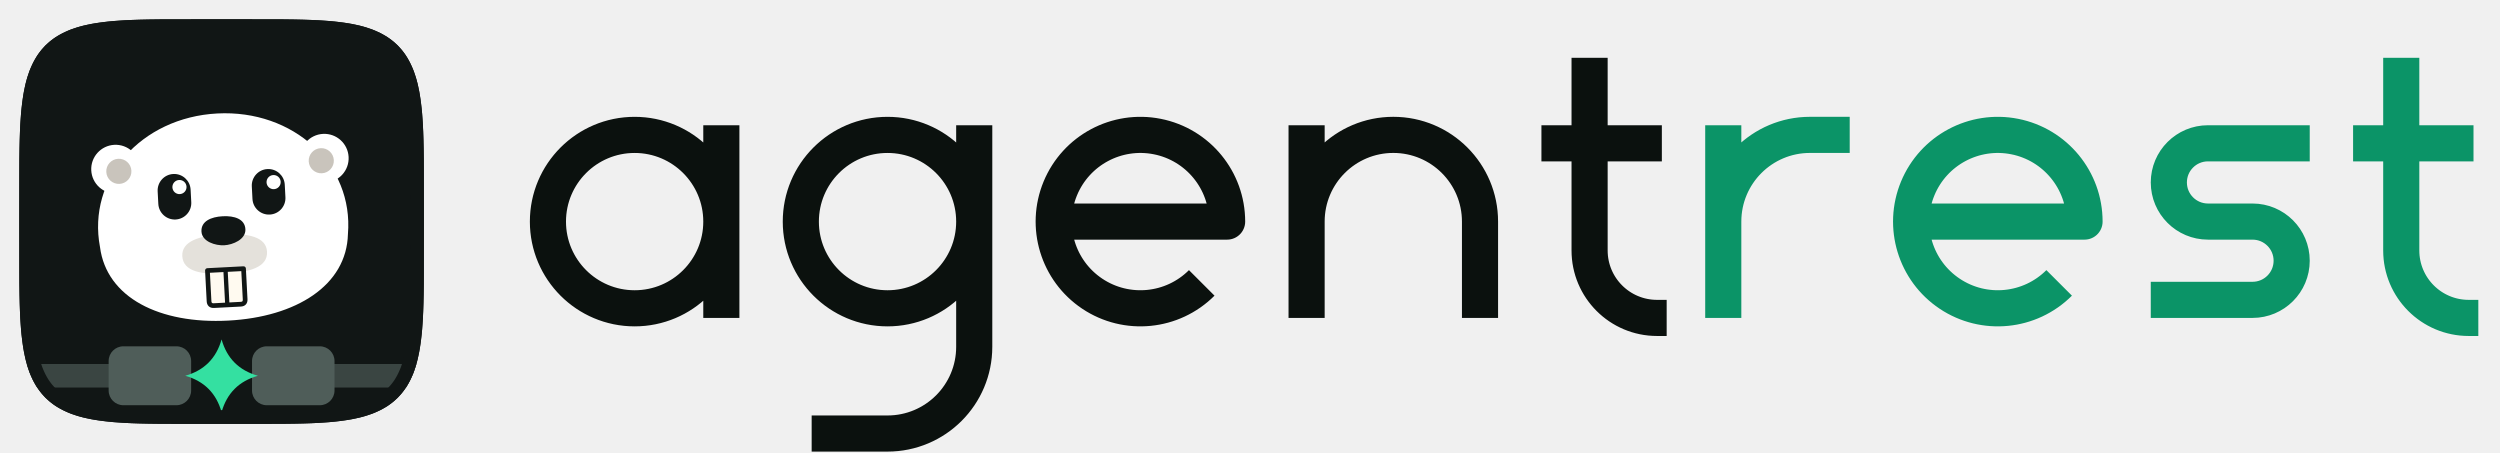
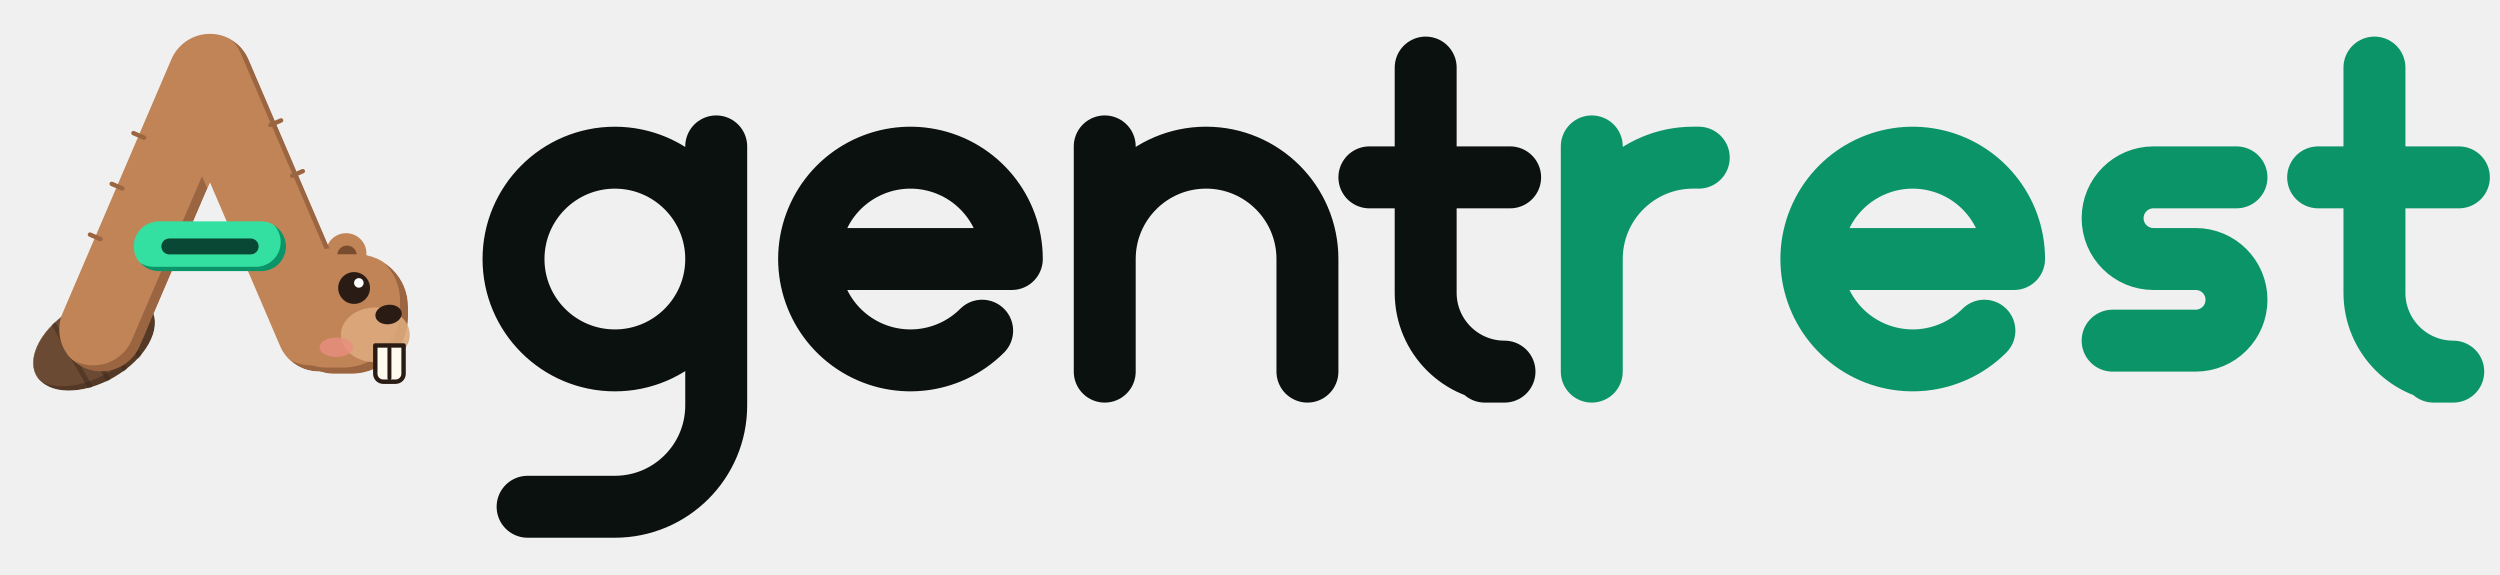
- <svg xmlns="http://www.w3.org/2000/svg" width="519" height="94" viewBox="0 0 519 94" role="img" aria-label="AgentREST">
-   <svg x="4" y="4" width="84" height="84" viewBox="100 100 824 824">
-     <defs>
-       <clipPath id="ar-m">
-         <path d="M924.0 512.0 L923.9 608.0 L923.8 638.6 L923.5 660.9 L923.1 679.0 L922.6 694.5 L922.0 708.2 L921.2 720.5 L920.4 731.8 L919.4 742.2 L918.3 751.9 L917.1 761.0 L915.8 769.6 L914.4 777.6 L912.8 785.3 L911.2 792.6 L909.4 799.5 L907.5 806.1 L905.4 812.4 L903.3 818.5 L901.0 824.2 L898.5 829.8 L896.0 835.1 L893.3 840.2 L890.5 845.1 L887.6 849.8 L884.5 854.3 L881.2 858.7 L877.9 862.8 L874.3 866.8 L870.7 870.7 L866.8 874.3 L862.8 877.9 L858.7 881.2 L854.3 884.5 L849.8 887.6 L845.1 890.5 L840.2 893.3 L835.1 896.0 L829.8 898.5 L824.2 901.0 L818.5 903.3 L812.4 905.4 L806.1 907.5 L799.5 909.4 L792.6 911.2 L785.3 912.8 L777.6 914.4 L769.6 915.8 L761.0 917.1 L751.9 918.3 L742.2 919.4 L731.8 920.4 L720.5 921.2 L708.2 922.0 L694.5 922.6 L679.0 923.1 L660.9 923.5 L638.6 923.8 L608.0 923.9 L512.0 924.0 L416.0 923.9 L385.4 923.8 L363.1 923.5 L345.0 923.1 L329.5 922.6 L315.8 922.0 L303.5 921.2 L292.2 920.4 L281.8 919.4 L272.1 918.3 L263.0 917.1 L254.4 915.8 L246.4 914.4 L238.7 912.8 L231.4 911.2 L224.5 909.4 L217.9 907.5 L211.6 905.4 L205.5 903.3 L199.8 901.0 L194.2 898.5 L188.9 896.0 L183.8 893.3 L178.9 890.5 L174.2 887.6 L169.7 884.5 L165.3 881.2 L161.2 877.9 L157.2 874.3 L153.3 870.7 L149.7 866.8 L146.1 862.8 L142.8 858.7 L139.5 854.3 L136.4 849.8 L133.5 845.1 L130.7 840.2 L128.0 835.1 L125.5 829.8 L123.0 824.2 L120.7 818.5 L118.6 812.4 L116.5 806.1 L114.6 799.5 L112.8 792.6 L111.2 785.3 L109.6 777.6 L108.2 769.6 L106.9 761.0 L105.7 751.9 L104.6 742.2 L103.6 731.8 L102.8 720.5 L102.0 708.2 L101.4 694.5 L100.9 679.0 L100.5 660.9 L100.2 638.6 L100.1 608.0 L100.0 512.0 L100.1 416.0 L100.2 385.4 L100.5 363.1 L100.9 345.0 L101.4 329.5 L102.0 315.8 L102.8 303.5 L103.6 292.2 L104.6 281.8 L105.7 272.1 L106.9 263.0 L108.2 254.4 L109.6 246.4 L111.2 238.7 L112.8 231.4 L114.6 224.5 L116.5 217.9 L118.6 211.6 L120.7 205.5 L123.0 199.8 L125.5 194.2 L128.0 188.9 L130.7 183.8 L133.5 178.9 L136.4 174.2 L139.5 169.7 L142.8 165.3 L146.1 161.2 L149.7 157.2 L153.3 153.3 L157.2 149.7 L161.2 146.1 L165.3 142.8 L169.7 139.5 L174.2 136.4 L178.9 133.5 L183.8 130.7 L188.9 128.0 L194.2 125.5 L199.8 123.0 L205.5 120.7 L211.6 118.6 L217.9 116.5 L224.5 114.6 L231.4 112.8 L238.7 111.2 L246.4 109.6 L254.4 108.2 L263.0 106.9 L272.1 105.7 L281.8 104.6 L292.2 103.6 L303.5 102.8 L315.8 102.0 L329.5 101.4 L345.0 100.9 L363.1 100.5 L385.4 100.2 L416.0 100.1 L512.0 100.0 L608.0 100.1 L638.6 100.2 L660.9 100.5 L679.0 100.9 L694.5 101.4 L708.2 102.0 L720.5 102.8 L731.8 103.6 L742.2 104.6 L751.9 105.7 L761.0 106.9 L769.6 108.2 L777.6 109.6 L785.3 111.2 L792.6 112.8 L799.5 114.6 L806.1 116.5 L812.4 118.6 L818.5 120.7 L824.2 123.0 L829.8 125.5 L835.1 128.0 L840.2 130.7 L845.1 133.5 L849.8 136.4 L854.3 139.5 L858.7 142.8 L862.8 146.1 L866.8 149.7 L870.7 153.3 L874.3 157.2 L877.9 161.2 L881.2 165.3 L884.5 169.7 L887.6 174.2 L890.5 178.9 L893.3 183.8 L896.0 188.9 L898.5 194.2 L901.0 199.8 L903.3 205.5 L905.4 211.6 L907.5 217.9 L909.4 224.5 L911.2 231.4 L912.8 238.7 L914.4 246.4 L915.8 254.4 L917.1 263.0 L918.3 272.1 L919.4 281.8 L920.4 292.2 L921.2 303.5 L922.0 315.8 L922.6 329.5 L923.1 345.0 L923.5 363.1 L923.8 385.4 L923.9 416.0 Z" />
-       </clipPath>
-     </defs>
-     <path d="M924.0 512.0 L923.9 608.0 L923.8 638.6 L923.5 660.9 L923.1 679.0 L922.6 694.5 L922.0 708.2 L921.2 720.5 L920.4 731.8 L919.4 742.2 L918.3 751.9 L917.1 761.0 L915.8 769.6 L914.4 777.6 L912.8 785.3 L911.2 792.6 L909.4 799.5 L907.5 806.1 L905.4 812.4 L903.3 818.5 L901.0 824.2 L898.5 829.8 L896.0 835.1 L893.3 840.2 L890.5 845.1 L887.6 849.8 L884.5 854.3 L881.2 858.7 L877.9 862.8 L874.3 866.8 L870.7 870.7 L866.8 874.3 L862.8 877.9 L858.7 881.2 L854.3 884.5 L849.8 887.6 L845.1 890.5 L840.2 893.3 L835.1 896.0 L829.8 898.5 L824.2 901.0 L818.5 903.3 L812.4 905.4 L806.1 907.5 L799.5 909.4 L792.6 911.2 L785.3 912.8 L777.6 914.4 L769.6 915.8 L761.0 917.1 L751.9 918.3 L742.2 919.4 L731.8 920.4 L720.5 921.2 L708.2 922.0 L694.5 922.6 L679.0 923.1 L660.9 923.5 L638.6 923.8 L608.0 923.9 L512.0 924.0 L416.0 923.9 L385.4 923.8 L363.1 923.5 L345.0 923.1 L329.5 922.6 L315.8 922.0 L303.5 921.2 L292.2 920.4 L281.8 919.4 L272.1 918.3 L263.0 917.1 L254.4 915.8 L246.4 914.4 L238.7 912.8 L231.4 911.2 L224.5 909.4 L217.9 907.5 L211.6 905.4 L205.5 903.3 L199.8 901.0 L194.2 898.5 L188.9 896.0 L183.8 893.3 L178.9 890.5 L174.2 887.6 L169.7 884.5 L165.3 881.2 L161.2 877.9 L157.2 874.3 L153.3 870.7 L149.7 866.8 L146.1 862.8 L142.8 858.7 L139.5 854.3 L136.4 849.8 L133.5 845.1 L130.7 840.2 L128.0 835.1 L125.5 829.8 L123.0 824.2 L120.7 818.5 L118.6 812.4 L116.5 806.1 L114.6 799.5 L112.8 792.6 L111.2 785.3 L109.6 777.6 L108.2 769.6 L106.9 761.0 L105.7 751.9 L104.6 742.2 L103.6 731.8 L102.8 720.5 L102.0 708.2 L101.4 694.5 L100.9 679.0 L100.5 660.9 L100.2 638.6 L100.1 608.0 L100.0 512.0 L100.1 416.0 L100.2 385.4 L100.5 363.1 L100.9 345.0 L101.4 329.5 L102.0 315.8 L102.8 303.5 L103.6 292.2 L104.6 281.8 L105.7 272.1 L106.9 263.0 L108.2 254.4 L109.6 246.4 L111.2 238.7 L112.8 231.4 L114.6 224.5 L116.5 217.9 L118.6 211.6 L120.7 205.5 L123.0 199.8 L125.5 194.2 L128.0 188.9 L130.7 183.8 L133.5 178.9 L136.4 174.2 L139.5 169.7 L142.8 165.3 L146.1 161.2 L149.7 157.2 L153.3 153.3 L157.2 149.7 L161.2 146.1 L165.3 142.8 L169.7 139.5 L174.2 136.4 L178.9 133.5 L183.8 130.7 L188.9 128.0 L194.2 125.5 L199.8 123.0 L205.5 120.7 L211.6 118.6 L217.9 116.5 L224.5 114.6 L231.4 112.8 L238.7 111.2 L246.4 109.6 L254.4 108.2 L263.0 106.9 L272.1 105.7 L281.8 104.6 L292.2 103.6 L303.5 102.8 L315.8 102.0 L329.5 101.4 L345.0 100.9 L363.1 100.5 L385.4 100.2 L416.0 100.1 L512.0 100.0 L608.0 100.1 L638.6 100.2 L660.9 100.5 L679.0 100.9 L694.5 101.4 L708.2 102.0 L720.5 102.8 L731.8 103.6 L742.2 104.6 L751.9 105.7 L761.0 106.9 L769.6 108.2 L777.6 109.6 L785.3 111.2 L792.6 112.8 L799.5 114.6 L806.1 116.5 L812.4 118.6 L818.5 120.7 L824.2 123.0 L829.8 125.5 L835.1 128.0 L840.2 130.7 L845.1 133.5 L849.8 136.4 L854.3 139.5 L858.7 142.8 L862.8 146.1 L866.8 149.7 L870.7 153.3 L874.3 157.2 L877.9 161.2 L881.2 165.3 L884.5 169.7 L887.6 174.2 L890.5 178.9 L893.3 183.8 L896.0 188.9 L898.5 194.2 L901.0 199.8 L903.3 205.5 L905.4 211.6 L907.5 217.9 L909.4 224.5 L911.2 231.4 L912.8 238.7 L914.4 246.4 L915.8 254.4 L917.1 263.0 L918.3 272.1 L919.4 281.8 L920.4 292.2 L921.2 303.5 L922.0 315.8 L922.6 329.5 L923.1 345.0 L923.5 363.1 L923.8 385.4 L923.9 416.0 Z" fill="#111615" />
-     <g clip-path="url(#ar-m)">
-       <g transform="translate(512 458) rotate(-3) scale(0.8) translate(-512 -600)">
-         <g fill="#fff">
-           <circle cx="246" cy="520" r="62" />
-           <circle cx="778" cy="520" r="62" />
-           <path d="M 196 716 C 172 540 318 392 512 392 C 706 392 852 540 828 716 C 818 846 686 920 512 920 C 338 920 206 846 196 716 Z" />
-         </g>
-         <circle cx="254" cy="526" r="32" fill="#c9c4bc" />
-         <circle cx="770" cy="526" r="32" fill="#c9c4bc" />
-         <rect x="350" y="540" width="84" height="116" rx="42" fill="#111615" />
-         <circle cx="406" cy="574" r="18" fill="#fff" />
-         <rect x="590" y="540" width="84" height="116" rx="42" fill="#111615" />
-         <circle cx="646" cy="574" r="18" fill="#fff" />
-         <path d="M 404 750 C 404 712 450 700 512 700 C 574 700 620 712 620 750 C 620 790 572 800 512 800 C 452 800 404 790 404 750 Z" fill="#e4e1db" />
-         <path d="M 456 690 C 456 664 482 654 512 654 C 542 654 568 664 568 690 C 568 716 534 728 512 728 C 490 728 456 716 456 690 Z" fill="#111615" />
-         <path d="M 466 790 L 558 790 L 558 868 Q 558 880 546 880 L 478 880 Q 466 880 466 868 Z" fill="#fffaf0" stroke="#111615" stroke-width="12" stroke-linejoin="round" />
-         <path d="M 512 792 L 512 878" stroke="#111615" stroke-width="11" />
+ <svg xmlns="http://www.w3.org/2000/svg" width="444" height="102" viewBox="0 -6 444 102" role="img" aria-label="AgentREST">
+   <g transform="translate(-2.9 -13.1) scale(0.0785)">
+     <mask id="ar-t" maskUnits="userSpaceOnUse" x="-300" y="-300" width="1624" height="1624">
+       <g fill="#fff" stroke="#fff">
+         <ellipse cx="250" cy="866" rx="150" ry="90" fill="#fff" transform="rotate(150 250 866)" />
      </g>
-       <path d="M 60 826 L 380 826 M 644 826 L 964 826" stroke="#3A4542" stroke-width="48" stroke-linecap="round" />
-       <rect x="282" y="766" width="168" height="120" rx="30" fill="#4F5D59" />
-       <rect x="574" y="766" width="168" height="120" rx="30" fill="#4F5D59" />
-       <path d="M 512 752 Q 528.28 809.72 586 826 Q 528.28 842.28 512 900 Q 495.72 842.28 438 826 Q 495.72 809.72 512 752 Z" fill="#34E0A1" />
-       <path d="M924.0 512.0 L923.9 608.0 L923.8 638.6 L923.5 660.9 L923.1 679.0 L922.6 694.5 L922.0 708.2 L921.2 720.5 L920.4 731.8 L919.4 742.2 L918.3 751.9 L917.1 761.0 L915.8 769.6 L914.4 777.6 L912.8 785.3 L911.2 792.6 L909.4 799.5 L907.5 806.1 L905.4 812.4 L903.3 818.5 L901.0 824.2 L898.5 829.8 L896.0 835.1 L893.3 840.2 L890.5 845.1 L887.6 849.8 L884.5 854.3 L881.2 858.7 L877.9 862.8 L874.3 866.8 L870.7 870.7 L866.8 874.3 L862.8 877.9 L858.7 881.2 L854.3 884.5 L849.8 887.6 L845.1 890.5 L840.2 893.3 L835.1 896.0 L829.8 898.5 L824.2 901.0 L818.5 903.3 L812.4 905.4 L806.1 907.5 L799.5 909.4 L792.6 911.2 L785.3 912.8 L777.6 914.4 L769.6 915.8 L761.0 917.1 L751.9 918.3 L742.2 919.4 L731.8 920.4 L720.5 921.2 L708.2 922.0 L694.5 922.6 L679.0 923.1 L660.9 923.5 L638.6 923.8 L608.0 923.9 L512.0 924.0 L416.0 923.9 L385.4 923.8 L363.1 923.5 L345.0 923.1 L329.5 922.6 L315.8 922.0 L303.5 921.2 L292.2 920.4 L281.8 919.4 L272.1 918.3 L263.0 917.1 L254.4 915.8 L246.4 914.4 L238.7 912.8 L231.4 911.2 L224.5 909.4 L217.9 907.5 L211.6 905.4 L205.5 903.3 L199.8 901.0 L194.2 898.5 L188.9 896.0 L183.8 893.3 L178.9 890.5 L174.2 887.6 L169.7 884.5 L165.3 881.2 L161.2 877.9 L157.2 874.3 L153.3 870.7 L149.7 866.8 L146.1 862.8 L142.8 858.7 L139.5 854.3 L136.4 849.8 L133.5 845.1 L130.7 840.2 L128.0 835.1 L125.5 829.8 L123.0 824.2 L120.7 818.5 L118.6 812.4 L116.5 806.1 L114.6 799.5 L112.8 792.6 L111.2 785.3 L109.6 777.6 L108.2 769.6 L106.9 761.0 L105.7 751.9 L104.6 742.2 L103.6 731.8 L102.8 720.5 L102.0 708.2 L101.4 694.5 L100.9 679.0 L100.5 660.9 L100.2 638.6 L100.1 608.0 L100.0 512.0 L100.1 416.0 L100.2 385.4 L100.5 363.1 L100.9 345.0 L101.4 329.5 L102.0 315.8 L102.8 303.5 L103.6 292.2 L104.6 281.8 L105.7 272.1 L106.9 263.0 L108.2 254.4 L109.6 246.4 L111.2 238.7 L112.8 231.4 L114.6 224.5 L116.5 217.9 L118.6 211.6 L120.7 205.5 L123.0 199.8 L125.5 194.2 L128.0 188.9 L130.7 183.8 L133.5 178.9 L136.4 174.2 L139.5 169.7 L142.8 165.3 L146.1 161.2 L149.7 157.2 L153.3 153.3 L157.2 149.7 L161.2 146.1 L165.3 142.8 L169.7 139.5 L174.2 136.4 L178.9 133.5 L183.8 130.7 L188.9 128.0 L194.2 125.5 L199.8 123.0 L205.5 120.7 L211.6 118.6 L217.9 116.5 L224.5 114.6 L231.4 112.8 L238.7 111.2 L246.4 109.6 L254.4 108.2 L263.0 106.9 L272.1 105.7 L281.8 104.6 L292.2 103.6 L303.5 102.8 L315.8 102.0 L329.5 101.4 L345.0 100.9 L363.1 100.5 L385.4 100.2 L416.0 100.1 L512.0 100.0 L608.0 100.1 L638.6 100.2 L660.9 100.5 L679.0 100.9 L694.5 101.4 L708.2 102.0 L720.5 102.8 L731.8 103.6 L742.2 104.6 L751.9 105.7 L761.0 106.9 L769.6 108.2 L777.6 109.6 L785.3 111.2 L792.6 112.8 L799.5 114.6 L806.1 116.5 L812.4 118.6 L818.5 120.7 L824.2 123.0 L829.8 125.5 L835.1 128.0 L840.2 130.7 L845.1 133.5 L849.8 136.4 L854.3 139.5 L858.7 142.8 L862.8 146.1 L866.8 149.7 L870.7 153.3 L874.3 157.2 L877.9 161.2 L881.2 165.3 L884.5 169.7 L887.6 174.2 L890.5 178.9 L893.3 183.8 L896.0 188.9 L898.5 194.2 L901.0 199.8 L903.3 205.5 L905.4 211.6 L907.5 217.9 L909.4 224.5 L911.2 231.4 L912.8 238.7 L914.4 246.4 L915.8 254.4 L917.1 263.0 L918.3 272.1 L919.4 281.8 L920.4 292.2 L921.2 303.5 L922.0 315.8 L922.6 329.5 L923.1 345.0 L923.5 363.1 L923.8 385.4 L923.9 416.0 Z" fill="none" stroke="#111615" stroke-width="56" />
+     </mask>
+     <g mask="url(#ar-t)">
+       <ellipse cx="250" cy="866" rx="150" ry="90" fill="#543926" transform="rotate(150 250 866)" />
+       <g transform="translate(-14 -10)">
+         <ellipse cx="250" cy="866" rx="150" ry="90" fill="#6B4A33" transform="rotate(150 250 866)" />
+       </g>
    </g>
-   </svg>
-   <g transform="translate(110 6)">
-     <g fill="none" stroke-width="7.5" stroke-linecap="butt" stroke-linejoin="round">
-       <path d="M39.75 40 A18 18 0 1 0 39.75 40.01 M39.75 20 V60 M92.25 40 A18 18 0 1 0 92.25 40.01 M92.25 20 V66 A18 18 0 0 1 74.25 84 H58.5 M108.75 40 H144.75 A18 18 0 1 0 139.48 52.73 M161.25 20 V60 M161.25 40 A18 18 0 0 1 197.25 40 V60 M220 6 V46 A14 14 0 0 0 234 60 H236 M210 23.75 H235" stroke="#0B110E" />
-       <path d="M247.75 20 V60 M247.75 40 A18 18 0 0 1 265.75 22 H274 M286.75 40 H322.75 A18 18 0 1 0 317.48 52.73 M369.5 23.75 H348.375 A8.125 8.125 0 0 0 348.375 40 H357.625 A8.125 8.125 0 0 1 357.625 56.25 H336.5 M388.5 6 V46 A14 14 0 0 0 402.5 60 H404.5 M378.5 23.75 H403.5" stroke="#0B9467" />
+     <mask id="ar-tc" maskUnits="userSpaceOnUse" x="-300" y="-300" width="1624" height="1624">
+       <g fill="#fff" stroke="#fff">
+         <ellipse cx="250" cy="866" rx="150" ry="90" fill="#fff" transform="rotate(150 250 866)" />
+       </g>
+     </mask>
+     <g mask="url(#ar-tc)">
+       <path d="M359.1 906.9 L269.1 751.1 M321 928.9 L231 773.1 M282.9 950.9 L192.9 795.1 M244.8 972.9 L154.8 817.1" fill="none" stroke="#3D2819" stroke-width="11" stroke-linecap="round" stroke-linejoin="round" opacity=".5" />
+     </g>
+     <circle cx="820" cy="664" r="46" fill="#C08457" />
+     <circle cx="822" cy="668" r="22" fill="#7A4C2E" />
+     <mask id="ar-a" maskUnits="userSpaceOnUse" x="-300" y="-300" width="1624" height="1624">
+       <g fill="#fff" stroke="#fff">
+         <path d="M266 836 L512 262 L758 836" fill="none" stroke="#fff" stroke-width="190" stroke-linecap="round" stroke-linejoin="round" />
+         <path d="M810 666 H842 A118 118 0 0 1 960 784 V808 A128 128 0 0 1 832 936 H792 A92 92 0 0 1 700 844 V776 A110 110 0 0 1 810 666 Z" fill="#fff" />
+       </g>
+     </mask>
+     <g mask="url(#ar-a)">
+       <path d="M266 836 L512 262 L758 836" fill="none" stroke="#9A6540" stroke-width="190" stroke-linecap="round" stroke-linejoin="round" />
+       <path d="M810 666 H842 A118 118 0 0 1 960 784 V808 A128 128 0 0 1 832 936 H792 A92 92 0 0 1 700 844 V776 A110 110 0 0 1 810 666 Z" fill="#9A6540" />
+       <g transform="translate(-18 -14)">
+         <path d="M266 836 L512 262 L758 836" fill="none" stroke="#C08457" stroke-width="190" stroke-linecap="round" stroke-linejoin="round" />
+         <path d="M810 666 H842 A118 118 0 0 1 960 784 V808 A128 128 0 0 1 832 936 H792 A92 92 0 0 1 700 844 V776 A110 110 0 0 1 810 666 Z" fill="#C08457" />
+       </g>
+     </g>
+     <path d="M362.8 401.9 L338.9 391.6" fill="none" stroke="#9A6540" stroke-width="10" stroke-linecap="round" stroke-linejoin="round" />
+     <path d="M313.6 516.7 L289.7 506.4" fill="none" stroke="#9A6540" stroke-width="10" stroke-linecap="round" stroke-linejoin="round" />
+     <path d="M264.4 631.5 L240.5 621.2" fill="none" stroke="#9A6540" stroke-width="10" stroke-linecap="round" stroke-linejoin="round" />
+     <path d="M648.9 373.2 L672.8 362.9" fill="none" stroke="#9A6540" stroke-width="10" stroke-linecap="round" stroke-linejoin="round" />
+     <path d="M698.1 488 L722 477.7" fill="none" stroke="#9A6540" stroke-width="10" stroke-linecap="round" stroke-linejoin="round" />
+     <ellipse cx="886" cy="848" rx="78" ry="62" fill="#DCA87C" opacity=".9" />
+     <ellipse cx="798" cy="876" rx="38" ry="22" fill="#E88E7E" opacity=".8" />
+     <circle cx="838" cy="742" r="36" fill="#2A1C14" />
+     <circle cx="848.8" cy="730.5" r="10.8" fill="#fff" />
+     <ellipse cx="916" cy="802" rx="30" ry="22" fill="#2A1C14" transform="rotate(-8 916 802)" />
+     <path d="M886 872 H950 V936 A18 18 0 0 1 932 954 H904 A18 18 0 0 1 886 936 V872 Z" fill="#FFFBEF" stroke="#2A1C14" stroke-width="10" stroke-linejoin="round" />
+     <path d="M918 878 V946" fill="none" stroke="#2A1C14" stroke-width="9" stroke-linecap="round" stroke-linejoin="round" />
+     <mask id="ar-p" maskUnits="userSpaceOnUse" x="-300" y="-300" width="1624" height="1624">
+       <g fill="#fff" stroke="#fff">
+         <path d="M396 592 H628 A56 56 0 0 1 684 648 V648 A56 56 0 0 1 628 704 H396 A56 56 0 0 1 340 648 V648 A56 56 0 0 1 396 592 Z" fill="#fff" />
+       </g>
+     </mask>
+     <g mask="url(#ar-p)">
+       <path d="M396 592 H628 A56 56 0 0 1 684 648 V648 A56 56 0 0 1 628 704 H396 A56 56 0 0 1 340 648 V648 A56 56 0 0 1 396 592 Z" fill="#0B9467" />
+       <g transform="translate(-12 -10)">
+         <path d="M396 592 H628 A56 56 0 0 1 684 648 V648 A56 56 0 0 1 628 704 H396 A56 56 0 0 1 340 648 V648 A56 56 0 0 1 396 592 Z" fill="#34E0A1" />
+       </g>
+     </g>
+     <path d="M420 630 H604 A18 18 0 0 1 622 648 V648 A18 18 0 0 1 604 666 H420 A18 18 0 0 1 402 648 V648 A18 18 0 0 1 420 630 Z" fill="#06372A" opacity=".9" />
+   </g>
+   <g transform="translate(85.7 0)">
+     <g fill="none" stroke-width="11" stroke-linecap="round" stroke-linejoin="round">
+       <path d="M41.5 40 A18 18 0 1 0 41.5 40.01 M41.5 20 V66 A18 18 0 0 1 23.5 84 H8 M58 40 H94 A18 18 0 1 0 88.73 52.73 M110.5 20 V60 M110.5 40 A18 18 0 0 1 146.5 40 V60 M167.5 6 V46 A14 14 0 0 0 181.5 60 H178 M157.5 25.5 H182.5" stroke="#0B110E" />
+       <path d="M197 20 V60 M197 40 A18 18 0 0 1 215 22 H216 M236 40 H272 A18 18 0 1 0 266.73 52.73 M311.5 25.5 H296.75 A7.25 7.25 0 0 0 296.75 40 H304.25 A7.25 7.25 0 0 1 304.25 54.5 H289.5 M336 6 V46 A14 14 0 0 0 350 60 H346.5 M326 25.5 H351" stroke="#0B9467" />
    </g>
  </g>
</svg>
